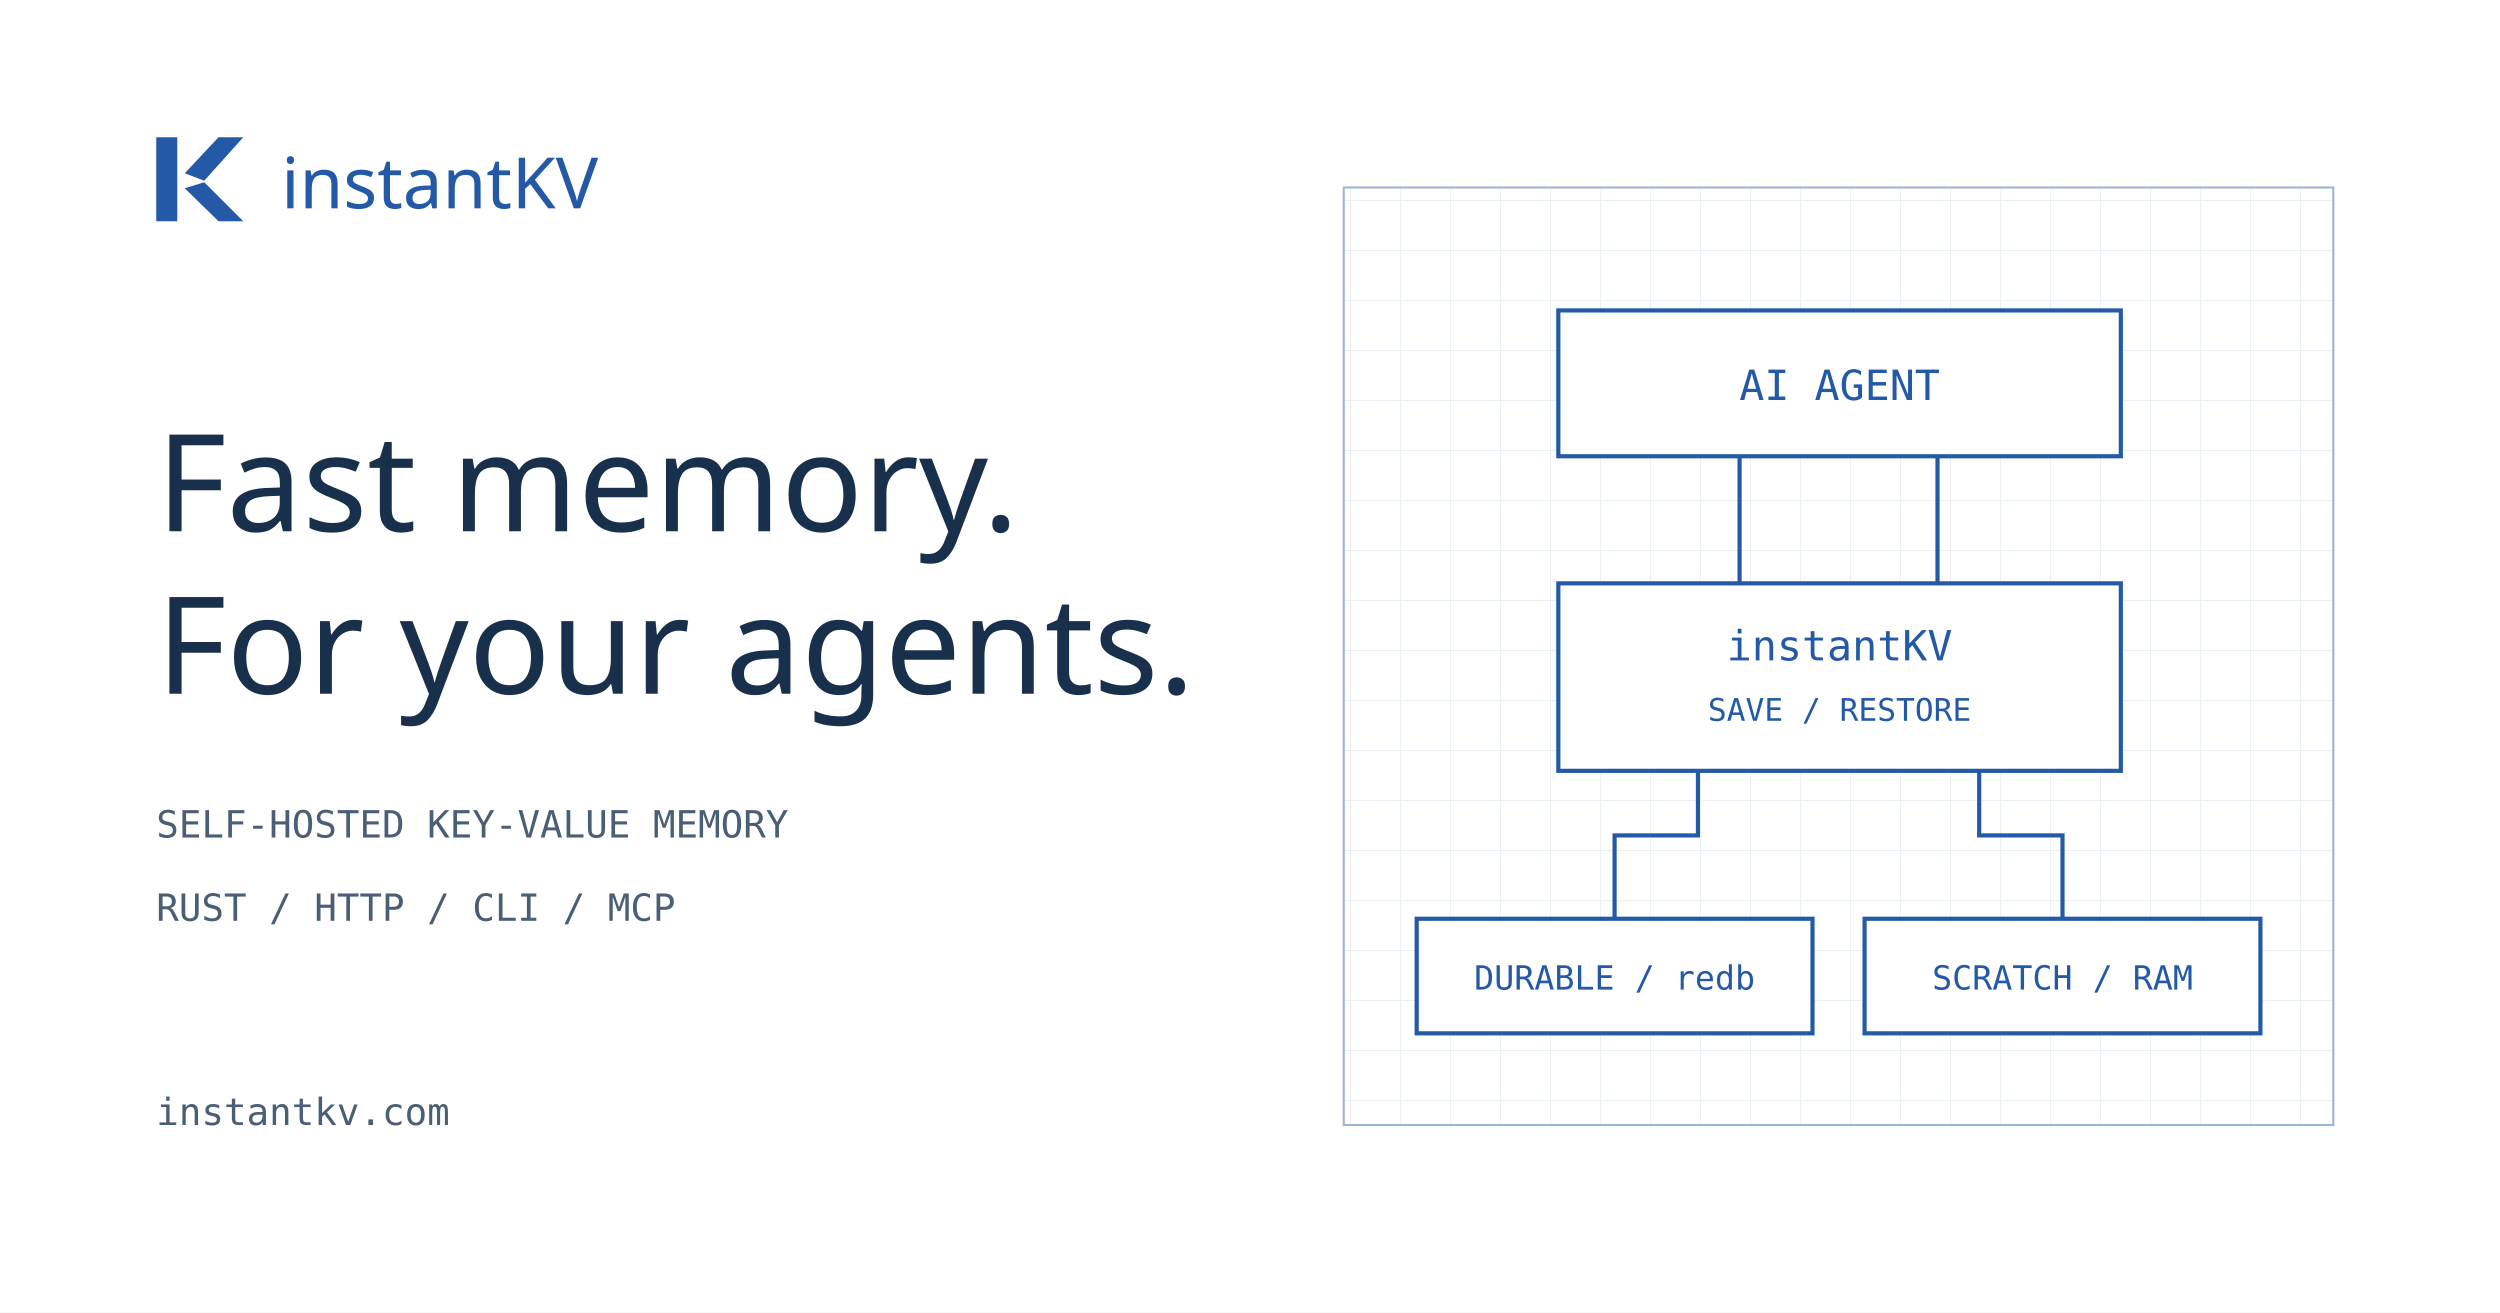
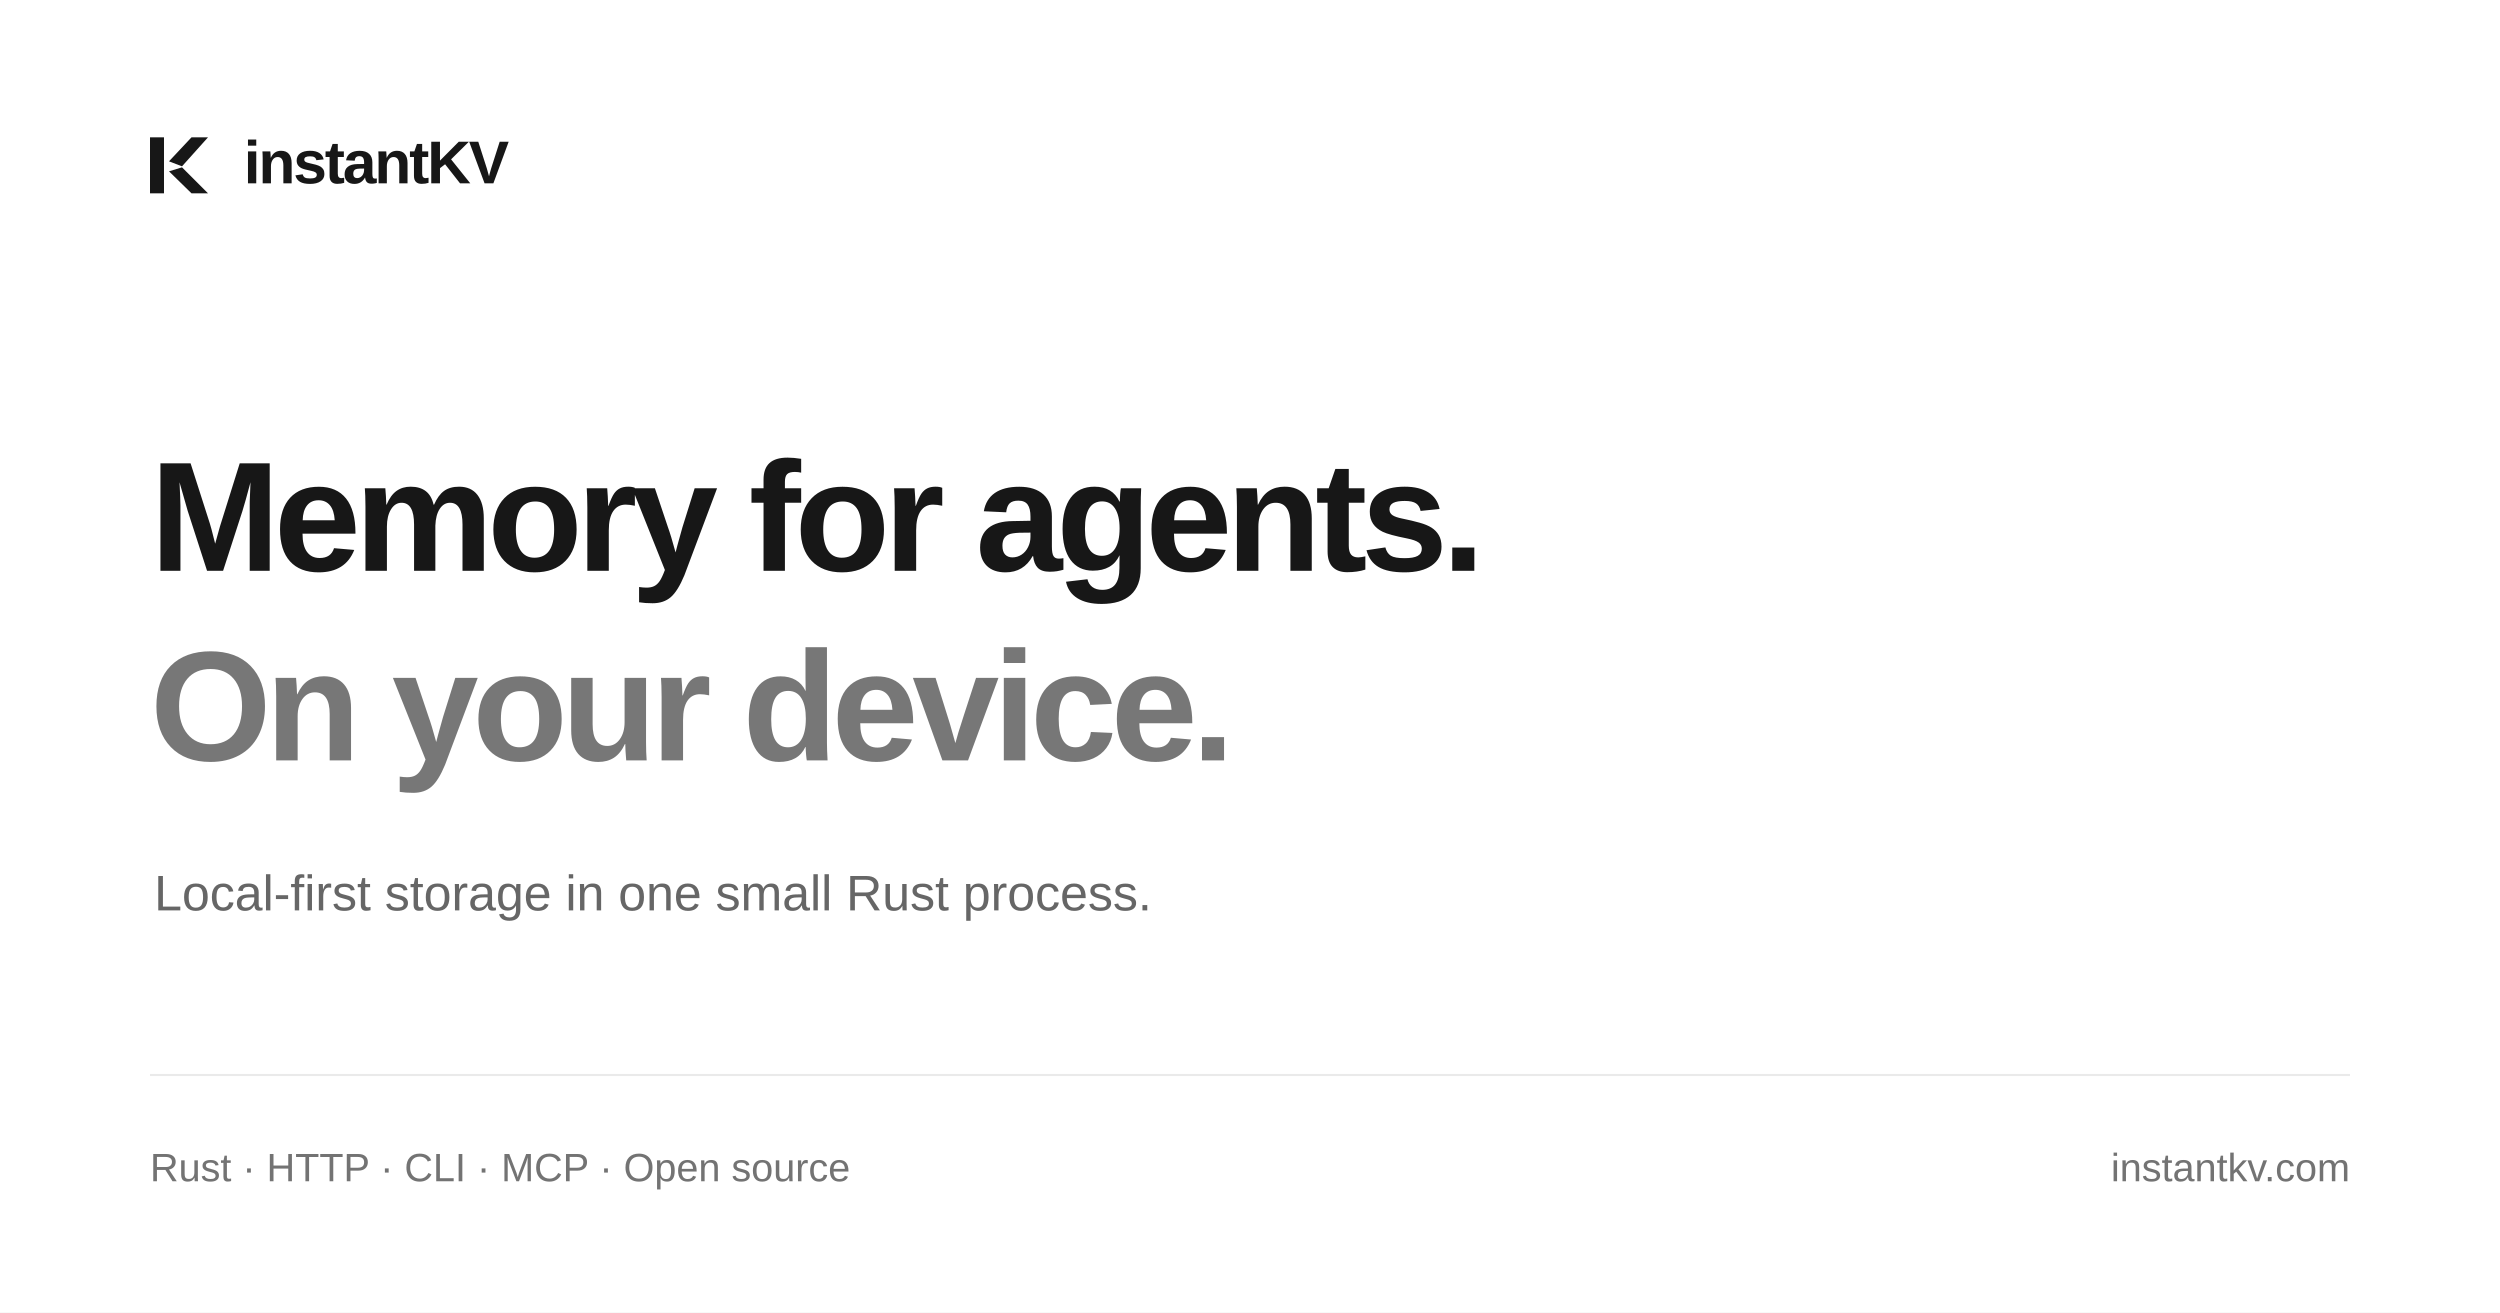
<svg xmlns="http://www.w3.org/2000/svg" width="1200" height="630" viewBox="0 0 1200 630" role="img" aria-labelledby="title">
-   <defs>
-     <pattern id="grid" width="24" height="24" patternUnits="userSpaceOnUse">
-       <path d="M24 0H0V24" fill="none" stroke="#eaf0f8" />
-     </pattern>
-   </defs>
  <rect width="1200" height="630" fill="#fff" />
-   <rect x="645" y="90" width="475" height="450" fill="url(#grid)" stroke="#9cb5d5" />
-   <g fill="#2359a6">
-     <path transform="translate(75 63) scale(.36)" d="M0 8H28V120H0ZM38 56L83 8H116L64 66ZM38 76L64 68L116 120H83Z" />
-     <text x="135" y="100" font-family="sans-serif" font-size="34">instantKV</text>
+   <g fill="#171717">
+     <path transform="translate(72 64) scale(.24)" d="M0 8H28V120H0ZM38 56L83 8H116L64 66ZM38 76L64 68L116 120H83Z" />
+     <text x="117" y="88" font-family="Arial, sans-serif" font-size="29" font-weight="600" letter-spacing="-1">instantKV</text>
  </g>
-   <g fill="#18304c" font-family="sans-serif" font-size="65" font-weight="500">
-     <text x="75" y="255">Fast memory.</text>
-     <text x="75" y="333">For your agents.</text>
+   <g font-family="Arial, sans-serif" font-size="75" font-weight="600" letter-spacing="-3">
+     <text x="72" y="274" fill="#171717">Memory for agents.</text>
+     <text x="72" y="365" fill="#777">On your device.</text>
  </g>
-   <g fill="#4a5e75" font-family="monospace" font-size="18">
-     <text x="75" y="402">SELF-HOSTED KEY-VALUE MEMORY</text>
-     <text x="75" y="442">RUST / HTTP / CLI / MCP</text>
-     <text x="75" y="540">instantkv.com</text>
-   </g>
-   <g fill="#fff" stroke="#2359a6" stroke-width="2">
-     <rect x="748" y="149" width="270" height="70" />
-     <rect x="748" y="280" width="270" height="90" />
-     <rect x="680" y="441" width="190" height="55" />
-     <rect x="895" y="441" width="190" height="55" />
-     <path d="M835 219V280M930 280V219M815 370V401H775V441M950 370V401H990V441" fill="none" />
-   </g>
-   <g fill="#2359a6" font-family="monospace" font-size="20" text-anchor="middle">
-     <text x="883" y="192">AI AGENT</text>
-     <text x="883" y="317">instantKV</text>
-     <text x="883" y="346" font-size="15">SAVE / RESTORE</text>
-     <text x="775" y="475" font-size="16">DURABLE / redb</text>
-     <text x="990" y="475" font-size="16">SCRATCH / RAM</text>
+   <text x="74" y="437" fill="#666" font-family="Arial, sans-serif" font-size="24">Local-first storage in one small Rust process.</text>
+   <path d="M72 516H1128" stroke="#eaeaea" />
+   <g fill="#737373" font-family="Arial, sans-serif" font-size="19">
+     <text x="72" y="567">Rust · HTTP · CLI · MCP · Open source</text>
+     <text x="1128" y="567" text-anchor="end">instantkv.com</text>
  </g>
</svg>
